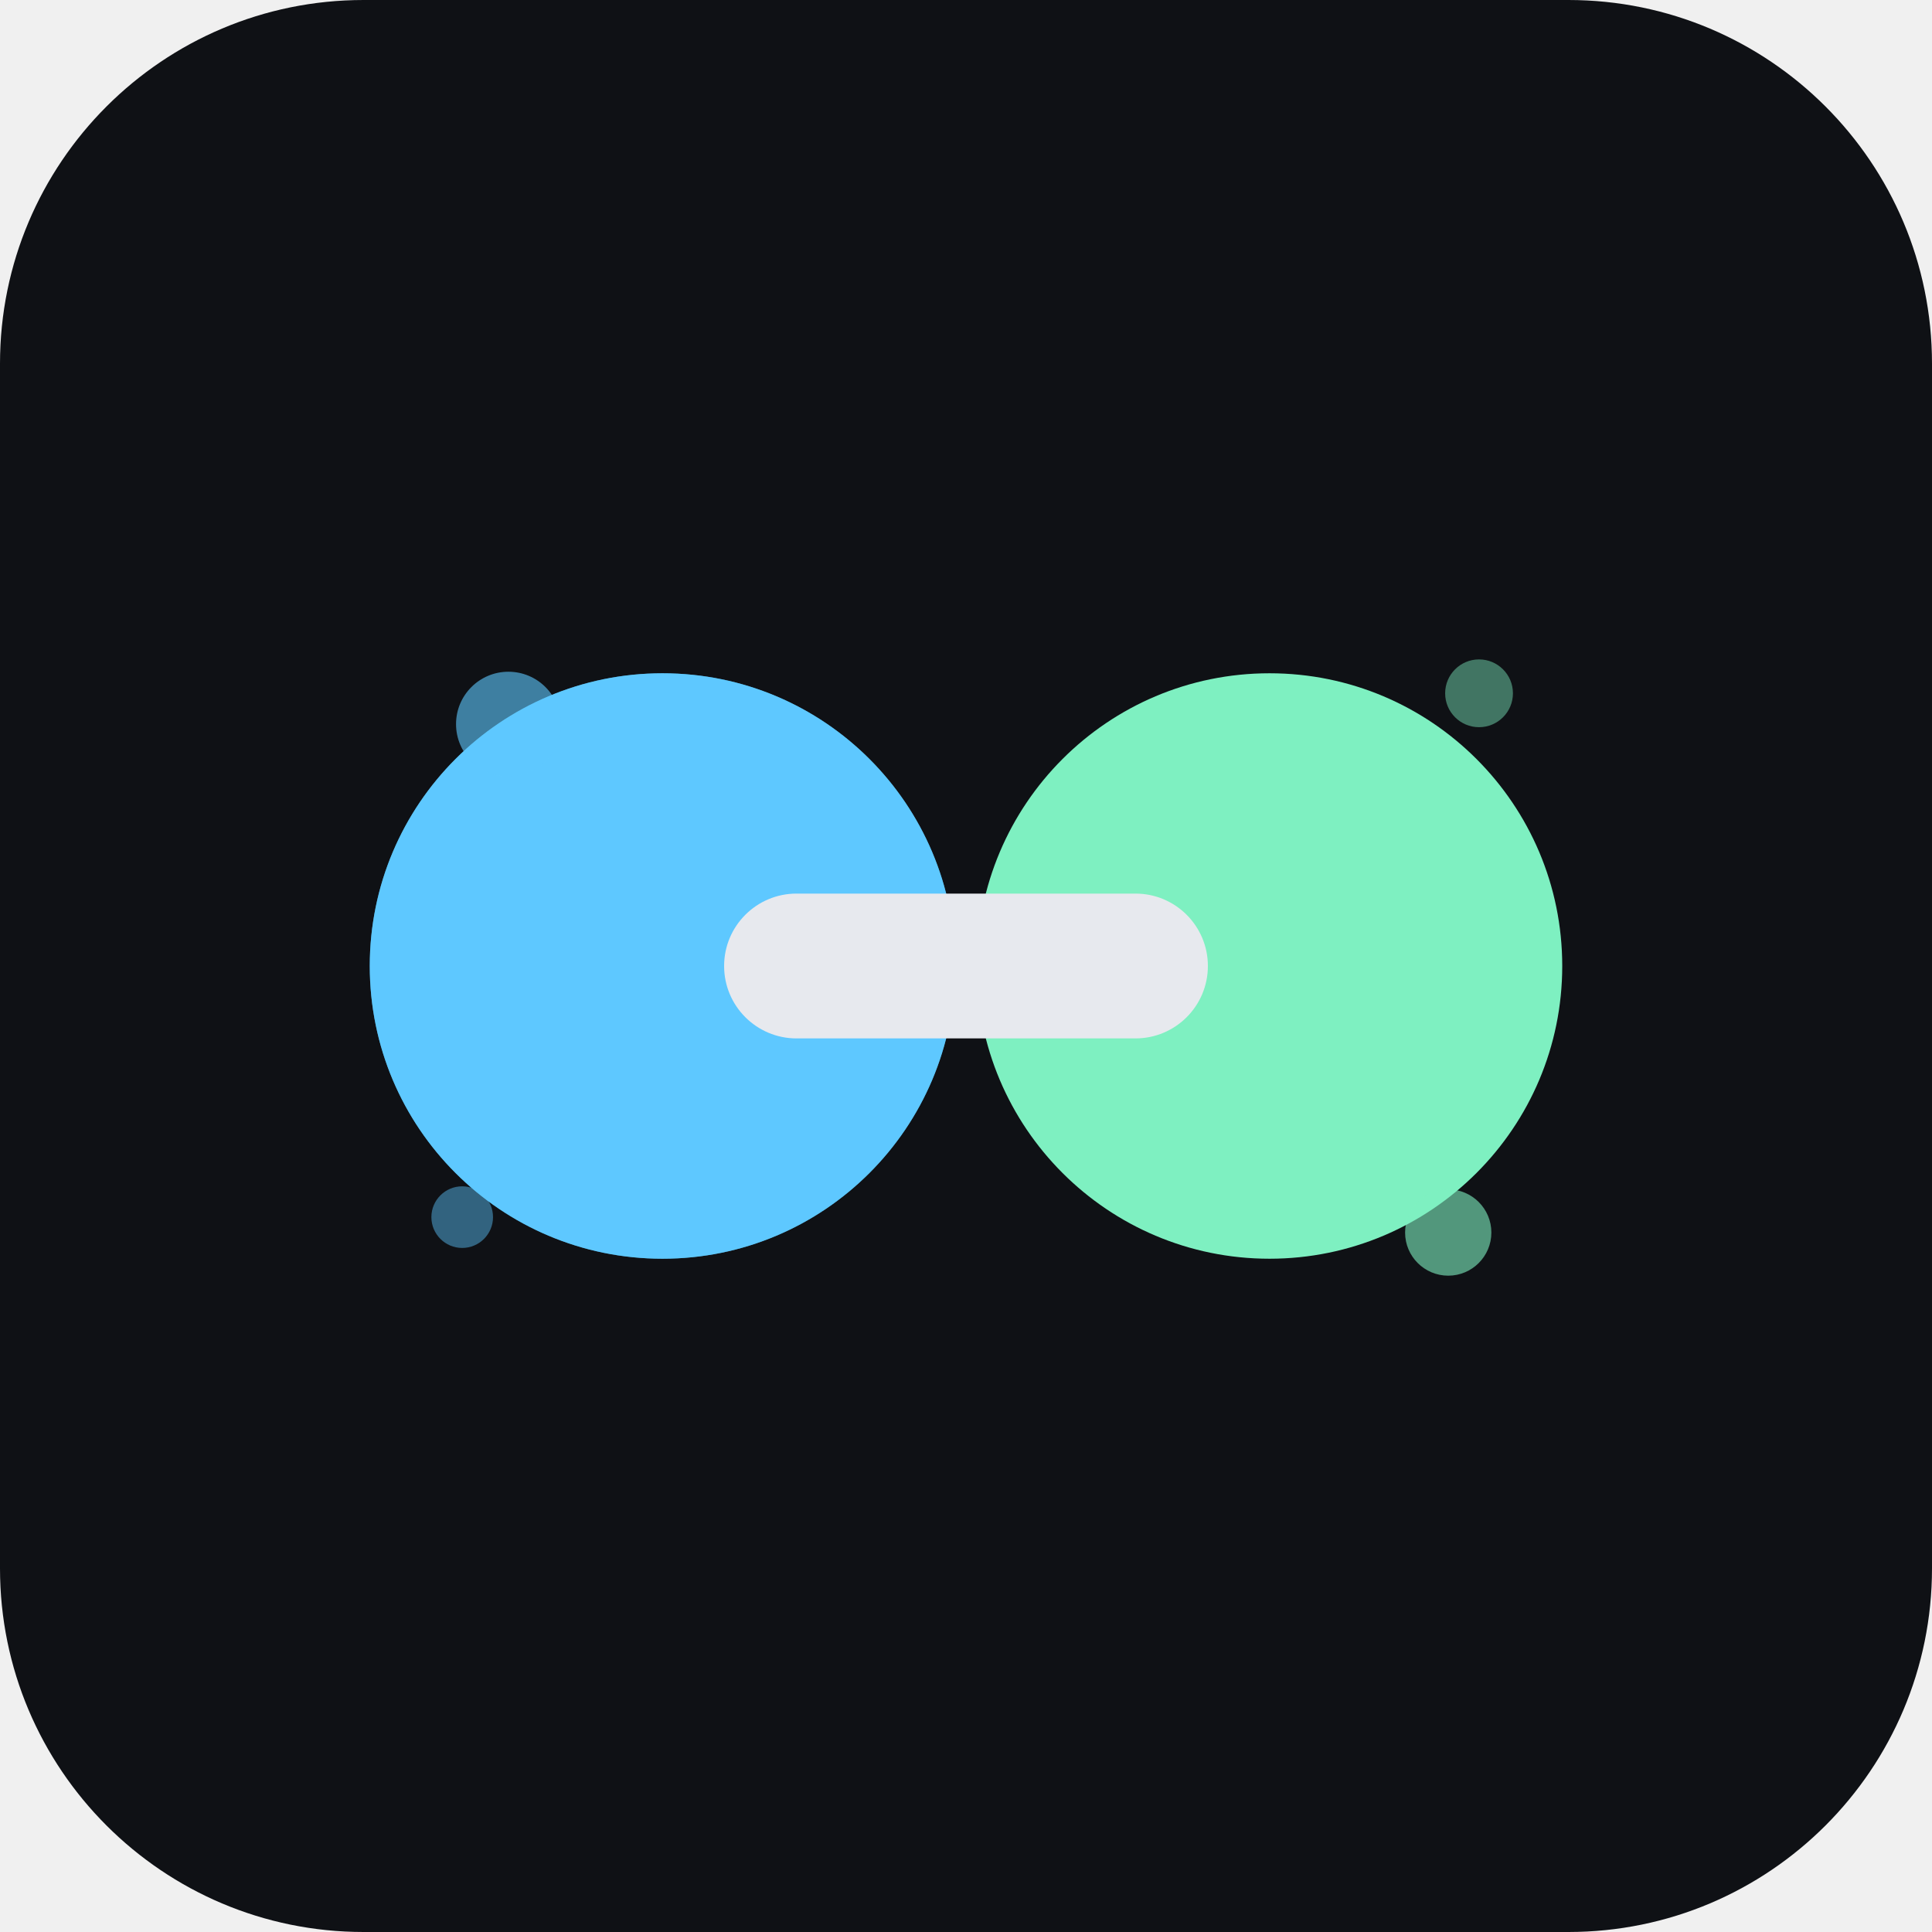
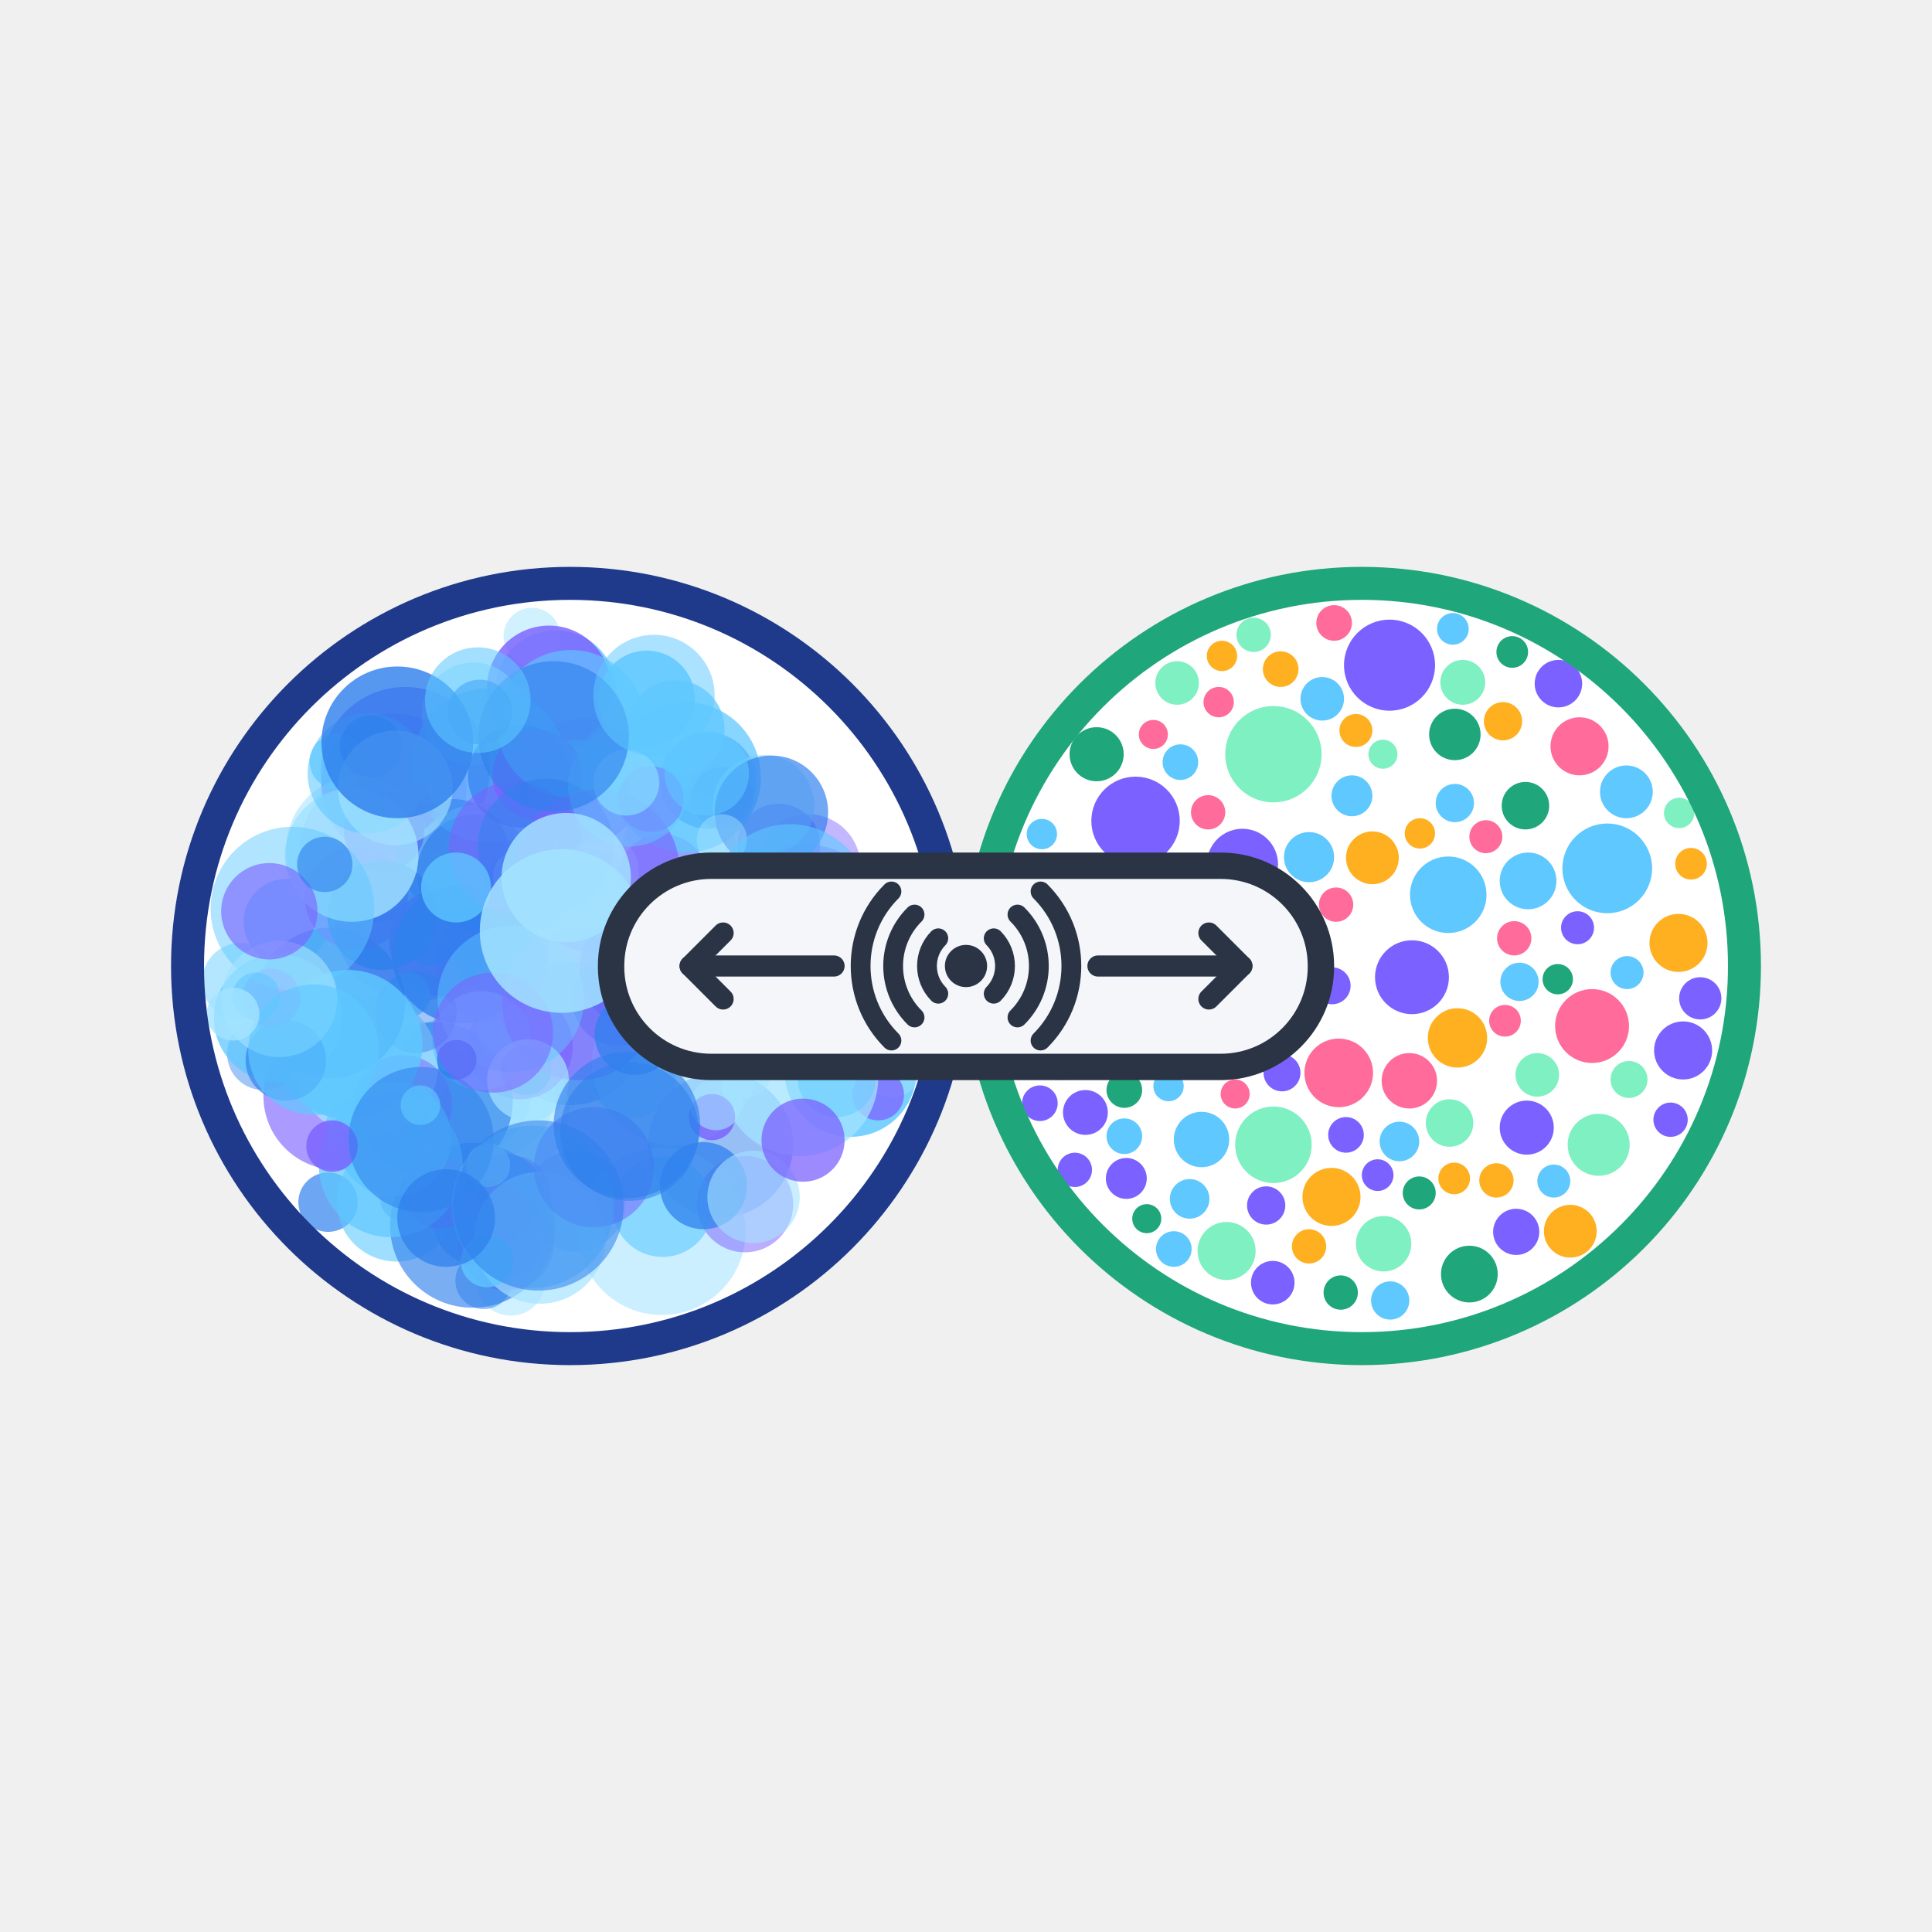
- <svg xmlns="http://www.w3.org/2000/svg" width="1254" height="1254" viewBox="0 0 1254 1254" role="img" aria-labelledby="title desc">
-   <rect width="1254" height="1254" rx="236" fill="#0F1115" />
-   <circle cx="430" cy="627" r="190" fill="#5EC8FF" />
-   <circle cx="824" cy="627" r="190" fill="#7EF0C1" />
-   <circle cx="430" cy="627" r="190" fill="#5EC8FF" opacity="0.55" />
-   <rect x="470" y="580" width="314" height="94" rx="47" fill="#E7E9EE" />
-   <circle cx="330" cy="470" r="34" fill="#5EC8FF" opacity="0.6" />
-   <circle cx="940" cy="800" r="28" fill="#7EF0C1" opacity="0.6" />
-   <circle cx="300" cy="790" r="20" fill="#5EC8FF" opacity="0.45" />
-   <circle cx="960" cy="450" r="22" fill="#7EF0C1" opacity="0.45" />
+ <svg xmlns="http://www.w3.org/2000/svg" width="1254" height="1254" viewBox="0 0 1254 1254" role="img" aria-label="SplatLink logo">
+   <g transform="translate(627.0 627.0) scale(4.282) translate(-170 -90)">
+     <circle cx="110" cy="90" r="58" fill="#FFFFFF" />
+     <circle cx="230" cy="90" r="58" fill="#FFFFFF" />
+     <circle cx="107.8" cy="48.3" r="9.2" fill="#5EC8FF" opacity="0.79" />
+     <circle cx="110.1" cy="100.3" r="10.8" fill="#2F80ED" opacity="0.5" />
+     <circle cx="110.8" cy="125.6" r="7.7" fill="#2F80ED" opacity="0.46" />
+     <circle cx="101.0" cy="137.8" r="5.2" fill="#A3E3FF" opacity="0.51" />
+     <circle cx="132.8" cy="117.1" r="11.0" fill="#2F80ED" opacity="0.5" />
+     <circle cx="148.0" cy="91.3" r="12.7" fill="#2F80ED" opacity="0.8" />
+     <circle cx="145.7" cy="81.2" r="5.9" fill="#2F80ED" opacity="0.52" />
+     <circle cx="123.9" cy="130.2" r="12.7" fill="#A3E3FF" opacity="0.57" />
+     <circle cx="119.5" cy="106.3" r="6.6" fill="#5EC8FF" opacity="0.58" />
+     <circle cx="80.3" cy="72.2" r="11.2" fill="#7B61FF" opacity="0.48" />
+     <circle cx="95.8" cy="128.7" r="6.6" fill="#2F80ED" opacity="0.64" />
+     <circle cx="152.5" cy="105.9" r="10.0" fill="#5EC8FF" opacity="0.83" />
+     <circle cx="79.8" cy="110.7" r="6.6" fill="#A3E3FF" opacity="0.6" />
+     <circle cx="120.2" cy="90.6" r="8.8" fill="#2F80ED" opacity="0.7" />
+     <circle cx="125.8" cy="104.7" r="12.5" fill="#A3E3FF" opacity="0.59" />
+     <circle cx="67.0" cy="83.3" r="6.5" fill="#5EC8FF" opacity="0.69" />
+     <circle cx="93.5" cy="108.2" r="10.8" fill="#A3E3FF" opacity="0.83" />
+     <circle cx="88.0" cy="124.3" r="3.9" fill="#2F80ED" opacity="0.59" />
+     <circle cx="86.5" cy="83.2" r="12.2" fill="#7B61FF" opacity="0.57" />
+     <circle cx="83.3" cy="62.7" r="11.0" fill="#7B61FF" opacity="0.85" />
+     <circle cx="158.7" cy="105.3" r="4.6" fill="#A3E3FF" opacity="0.46" />
+     <circle cx="97.3" cy="109.0" r="10.4" fill="#A3E3FF" opacity="0.51" />
+     <circle cx="85.0" cy="60.5" r="12.8" fill="#7B61FF" opacity="0.79" />
+     <circle cx="104.2" cy="40.0" r="4.3" fill="#A3E3FF" opacity="0.49" />
+     <circle cx="136.5" cy="126.1" r="7.3" fill="#7B61FF" opacity="0.51" />
+     <circle cx="96.9" cy="77.6" r="12.2" fill="#A3E3FF" opacity="0.83" />
+     <circle cx="100.0" cy="112.0" r="9.9" fill="#A3E3FF" opacity="0.61" />
+     <circle cx="73.3" cy="125.8" r="4.5" fill="#2F80ED" opacity="0.7" />
+     <circle cx="102.4" cy="102.2" r="8.0" fill="#7B61FF" opacity="0.66" />
+     <circle cx="98.1" cy="89.8" r="8.5" fill="#7B61FF" opacity="0.73" />
+     <circle cx="111.7" cy="62.1" r="9.6" fill="#7B61FF" opacity="0.78" />
+     <circle cx="152.3" cy="84.9" r="5.6" fill="#7B61FF" opacity="0.71" />
+     <circle cx="144.8" cy="92.5" r="8.8" fill="#7B61FF" opacity="0.58" />
+     <circle cx="101.4" cy="124.5" r="5.7" fill="#7B61FF" opacity="0.59" />
+     <circle cx="106.8" cy="47.8" r="9.4" fill="#7B61FF" opacity="0.82" />
+     <circle cx="133.1" cy="64.5" r="4.7" fill="#7B61FF" opacity="0.83" />
+     <circle cx="90.8" cy="86.4" r="8.2" fill="#7B61FF" opacity="0.82" />
+     <circle cx="95.3" cy="51.8" r="7.8" fill="#A3E3FF" opacity="0.52" />
+     <circle cx="77.8" cy="72.1" r="10.8" fill="#A3E3FF" opacity="0.57" />
+     <circle cx="126.6" cy="71.7" r="8.5" fill="#5EC8FF" opacity="0.53" />
+     <circle cx="95.7" cy="75.9" r="8.9" fill="#2F80ED" opacity="0.7" />
+     <circle cx="85.4" cy="94.4" r="3.4" fill="#5EC8FF" opacity="0.81" />
+     <circle cx="145.3" cy="82.8" r="4.1" fill="#5EC8FF" opacity="0.62" />
+     <circle cx="103.1" cy="78.7" r="6.5" fill="#2F80ED" opacity="0.55" />
+     <circle cx="138.0" cy="90.1" r="12.0" fill="#7B61FF" opacity="0.79" />
+     <circle cx="97.7" cy="59.6" r="11.7" fill="#5EC8FF" opacity="0.67" />
+     <circle cx="100.0" cy="124.4" r="6.0" fill="#7B61FF" opacity="0.83" />
+     <circle cx="74.7" cy="109.7" r="11.2" fill="#7B61FF" opacity="0.64" />
+     <circle cx="83.7" cy="113.9" r="4.6" fill="#2F80ED" opacity="0.84" />
+     <circle cx="83.7" cy="125.7" r="9.1" fill="#5EC8FF" opacity="0.6" />
+     <circle cx="141.6" cy="71.7" r="6.3" fill="#7B61FF" opacity="0.7" />
+     <circle cx="89.4" cy="110.4" r="11.9" fill="#2F80ED" opacity="0.65" />
+     <circle cx="102.3" cy="61.2" r="7.8" fill="#2F80ED" opacity="0.69" />
+     <circle cx="145.3" cy="85.8" r="5.6" fill="#A3E3FF" opacity="0.46" />
+     <circle cx="95.2" cy="129.3" r="12.5" fill="#2F80ED" opacity="0.64" />
+     <circle cx="85.1" cy="66.1" r="4.2" fill="#7B61FF" opacity="0.47" />
+     <circle cx="82.1" cy="112.4" r="4.4" fill="#7B61FF" opacity="0.55" />
+     <circle cx="142.9" cy="97.7" r="7.7" fill="#2F80ED" opacity="0.74" />
+     <circle cx="60.1" cy="92.4" r="5.9" fill="#5EC8FF" opacity="0.46" />
+     <circle cx="101.2" cy="132.6" r="4.3" fill="#7B61FF" opacity="0.74" />
+     <circle cx="84.5" cy="125.3" r="3.3" fill="#2F80ED" opacity="0.46" />
+     <circle cx="63.5" cy="103.3" r="5.5" fill="#2F80ED" opacity="0.46" />
+     <circle cx="79.2" cy="105.0" r="10.8" fill="#A3E3FF" opacity="0.79" />
+     <circle cx="73.6" cy="95.6" r="11.4" fill="#2F80ED" opacity="0.81" />
+     <circle cx="111.4" cy="63.4" r="7.7" fill="#5EC8FF" opacity="0.73" />
+     <circle cx="100.3" cy="131.9" r="7.3" fill="#7B61FF" opacity="0.51" />
+     <circle cx="77.6" cy="79.7" r="7.8" fill="#7B61FF" opacity="0.67" />
+     <circle cx="99.6" cy="87.2" r="7.3" fill="#2F80ED" opacity="0.56" />
+     <circle cx="156.7" cy="109.5" r="3.9" fill="#7B61FF" opacity="0.74" />
+     <circle cx="146.2" cy="89.6" r="12.8" fill="#5EC8FF" opacity="0.5" />
+     <circle cx="74.7" cy="59.0" r="4.2" fill="#5EC8FF" opacity="0.73" />
+     <circle cx="96.9" cy="137.7" r="4.3" fill="#2F80ED" opacity="0.52" />
+     <circle cx="114.3" cy="77.4" r="4.9" fill="#2F80ED" opacity="0.47" />
+     <circle cx="99.9" cy="99.6" r="4.1" fill="#5EC8FF" opacity="0.68" />
+     <circle cx="77.1" cy="114.4" r="4.2" fill="#5EC8FF" opacity="0.62" />
+     <circle cx="81.8" cy="69.5" r="6.1" fill="#7B61FF" opacity="0.82" />
+     <circle cx="99.2" cy="127.4" r="4.4" fill="#7B61FF" opacity="0.81" />
+     <circle cx="92.3" cy="73.2" r="8.5" fill="#2F80ED" opacity="0.55" />
+     <circle cx="93.5" cy="88.2" r="10.5" fill="#2F80ED" opacity="0.8" />
+     <circle cx="96.6" cy="101.3" r="7.5" fill="#5EC8FF" opacity="0.71" />
+     <circle cx="102.2" cy="76.3" r="3.9" fill="#5EC8FF" opacity="0.65" />
+     <circle cx="84.6" cy="111.0" r="7.5" fill="#7B61FF" opacity="0.49" />
+     <circle cx="81.5" cy="82.3" r="8.3" fill="#2F80ED" opacity="0.83" />
+     <circle cx="121.6" cy="49.5" r="7.3" fill="#5EC8FF" opacity="0.84" />
+     <circle cx="117.4" cy="74.3" r="9.7" fill="#A3E3FF" opacity="0.59" />
+     <circle cx="90.2" cy="124.4" r="5.4" fill="#7B61FF" opacity="0.77" />
+     <circle cx="105.0" cy="61.0" r="6.8" fill="#7B61FF" opacity="0.77" />
+     <circle cx="130.9" cy="61.9" r="7.3" fill="#2F80ED" opacity="0.75" />
+     <circle cx="117.3" cy="95.1" r="7.0" fill="#2F80ED" opacity="0.53" />
+     <circle cx="146.1" cy="74.9" r="7.9" fill="#7B61FF" opacity="0.45" />
+     <circle cx="139.3" cy="65.7" r="7.7" fill="#A3E3FF" opacity="0.58" />
+     <circle cx="124.0" cy="126.5" r="7.6" fill="#5EC8FF" opacity="0.6" />
+     <circle cx="124.0" cy="76.9" r="6.9" fill="#7B61FF" opacity="0.49" />
+     <circle cx="110.1" cy="53.3" r="11.2" fill="#5EC8FF" opacity="0.64" />
+     <circle cx="138.5" cy="75.4" r="3.3" fill="#5EC8FF" opacity="0.73" />
+     <circle cx="65.7" cy="97.9" r="9.7" fill="#5EC8FF" opacity="0.76" />
+     <circle cx="86.6" cy="97.0" r="6.2" fill="#2F80ED" opacity="0.46" />
+     <circle cx="76.9" cy="73.2" r="10.1" fill="#A3E3FF" opacity="0.81" />
+     <circle cx="101.7" cy="72.1" r="10.1" fill="#7B61FF" opacity="0.56" />
+     <circle cx="106.3" cy="71.9" r="10.3" fill="#2F80ED" opacity="0.52" />
+     <circle cx="148.2" cy="100.8" r="5.1" fill="#7B61FF" opacity="0.45" />
+     <circle cx="116.1" cy="57.0" r="3.6" fill="#5EC8FF" opacity="0.46" />
+     <circle cx="127.5" cy="61.4" r="11.4" fill="#5EC8FF" opacity="0.74" />
+     <circle cx="115.0" cy="75.5" r="5.4" fill="#A3E3FF" opacity="0.47" />
+     <circle cx="140.3" cy="99.9" r="5.4" fill="#5EC8FF" opacity="0.47" />
+     <circle cx="76.3" cy="101.9" r="11.3" fill="#5EC8FF" opacity="0.83" />
+     <circle cx="96.3" cy="51.5" r="4.9" fill="#2F80ED" opacity="0.66" />
+     <circle cx="103.3" cy="105.8" r="3.8" fill="#2F80ED" opacity="0.69" />
+     <circle cx="111.3" cy="95.7" r="11.6" fill="#7B61FF" opacity="0.64" />
+     <circle cx="83.3" cy="116.2" r="8.7" fill="#5EC8FF" opacity="0.82" />
+     <circle cx="66.9" cy="104.3" r="6.1" fill="#2F80ED" opacity="0.67" />
+     <circle cx="64.7" cy="94.8" r="4.4" fill="#7B61FF" opacity="0.78" />
+     <circle cx="119.8" cy="100.4" r="6.1" fill="#2F80ED" opacity="0.73" />
+     <circle cx="146.0" cy="82.6" r="11.0" fill="#7B61FF" opacity="0.47" />
+     <circle cx="129.6" cy="96.1" r="10.0" fill="#7B61FF" opacity="0.8" />
+     <circle cx="144.8" cy="106.9" r="11.9" fill="#A3E3FF" opacity="0.75" />
+     <circle cx="140.5" cy="66.7" r="8.6" fill="#2F80ED" opacity="0.68" />
+     <circle cx="126.0" cy="54.1" r="7.4" fill="#5EC8FF" opacity="0.74" />
+     <circle cx="105.4" cy="131.2" r="10.0" fill="#A3E3FF" opacity="0.67" />
+     <circle cx="103.6" cy="107.3" r="6.2" fill="#A3E3FF" opacity="0.72" />
+     <circle cx="150.4" cy="107.0" r="5.9" fill="#5EC8FF" opacity="0.46" />
+     <circle cx="131.5" cy="112.9" r="3.5" fill="#7B61FF" opacity="0.83" />
+     <circle cx="113.6" cy="120.5" r="9.1" fill="#7B61FF" opacity="0.53" />
+     <circle cx="130.2" cy="123.3" r="6.6" fill="#2F80ED" opacity="0.74" />
+     <circle cx="88.9" cy="85.9" r="4.0" fill="#2F80ED" opacity="0.63" />
+     <circle cx="114.2" cy="75.6" r="12.4" fill="#7B61FF" opacity="0.63" />
+     <circle cx="92.7" cy="78.1" r="5.3" fill="#5EC8FF" opacity="0.76" />
+     <circle cx="67.9" cy="81.3" r="12.4" fill="#5EC8FF" opacity="0.49" />
+     <circle cx="101.0" cy="95.0" r="11.1" fill="#5EC8FF" opacity="0.46" />
+     <circle cx="65.9" cy="95.0" r="8.8" fill="#A3E3FF" opacity="0.64" />
+     <circle cx="122.2" cy="64.7" r="5.0" fill="#7B61FF" opacity="0.76" />
+     <circle cx="82.8" cy="120.2" r="10.9" fill="#5EC8FF" opacity="0.7" />
+     <circle cx="137.8" cy="125.0" r="7.0" fill="#A3E3FF" opacity="0.6" />
+     <circle cx="73.9" cy="117.3" r="3.9" fill="#7B61FF" opacity="0.81" />
+     <circle cx="118.5" cy="62.2" r="5.0" fill="#A3E3FF" opacity="0.8" />
+     <circle cx="118.9" cy="62.7" r="9.2" fill="#5EC8FF" opacity="0.49" />
+     <circle cx="79.3" cy="60.8" r="9.1" fill="#5EC8FF" opacity="0.58" />
+     <circle cx="97.6" cy="120.2" r="3.3" fill="#A3E3FF" opacity="0.67" />
+     <circle cx="71.1" cy="102.7" r="9.9" fill="#5EC8FF" opacity="0.66" />
+     <circle cx="87.4" cy="116.3" r="11.0" fill="#2F80ED" opacity="0.56" />
+     <circle cx="136.6" cy="106.2" r="3.8" fill="#A3E3FF" opacity="0.57" />
+     <circle cx="104.3" cy="126.5" r="12.3" fill="#5EC8FF" opacity="0.47" />
+     <circle cx="137.8" cy="83.2" r="3.9" fill="#7B61FF" opacity="0.73" />
+     <circle cx="107.5" cy="55.2" r="11.4" fill="#2F80ED" opacity="0.64" />
+     <circle cx="132.1" cy="111.0" r="3.9" fill="#A3E3FF" opacity="0.61" />
+     <circle cx="92.8" cy="104.2" r="3.0" fill="#2F80ED" opacity="0.81" />
+     <circle cx="98.3" cy="100.1" r="9.1" fill="#7B61FF" opacity="0.55" />
+     <circle cx="97.4" cy="134.7" r="4.0" fill="#5EC8FF" opacity="0.81" />
+     <circle cx="79.8" cy="56.7" r="4.7" fill="#2F80ED" opacity="0.71" />
+     <circle cx="83.5" cy="63.0" r="8.7" fill="#A3E3FF" opacity="0.62" />
+     <circle cx="64.4" cy="81.7" r="7.3" fill="#7B61FF" opacity="0.62" />
+     <circle cx="133.0" cy="70.8" r="3.8" fill="#A3E3FF" opacity="0.46" />
+     <circle cx="72.8" cy="74.6" r="4.2" fill="#2F80ED" opacity="0.62" />
+     <circle cx="145.3" cy="116.4" r="6.3" fill="#7B61FF" opacity="0.74" />
+     <circle cx="62.4" cy="94.6" r="3.6" fill="#5EC8FF" opacity="0.58" />
+     <circle cx="83.8" cy="56.1" r="11.5" fill="#2F80ED" opacity="0.81" />
+     <circle cx="122.7" cy="49.0" r="9.2" fill="#5EC8FF" opacity="0.53" />
+     <circle cx="126.7" cy="101.0" r="4.6" fill="#5EC8FF" opacity="0.68" />
+     <circle cx="91.2" cy="128.2" r="7.4" fill="#2F80ED" opacity="0.74" />
+     <circle cx="143.3" cy="80.7" r="12.2" fill="#5EC8FF" opacity="0.6" />
+     <circle cx="118.6" cy="114.1" r="11.1" fill="#2F80ED" opacity="0.63" />
+     <circle cx="109.4" cy="76.6" r="9.8" fill="#A3E3FF" opacity="0.83" />
+     <circle cx="157.8" cy="91.7" r="7.7" fill="#7B61FF" opacity="0.5" />
+     <circle cx="87.3" cy="111.1" r="3.0" fill="#5EC8FF" opacity="0.65" />
+     <circle cx="108.7" cy="84.7" r="12.4" fill="#A3E3FF" opacity="0.85" />
+     <circle cx="119.0" cy="115.1" r="10.5" fill="#2F80ED" opacity="0.57" />
+     <circle cx="96.0" cy="49.7" r="8.0" fill="#5EC8FF" opacity="0.57" />
+     <circle cx="130.7" cy="60.8" r="6.4" fill="#5EC8FF" opacity="0.54" />
+     <circle cx="105.2" cy="126.3" r="12.9" fill="#2F80ED" opacity="0.56" />
+     <circle cx="58.9" cy="97.3" r="4.0" fill="#A3E3FF" opacity="0.79" />
+     <circle cx="110" cy="90" r="58" fill="none" stroke="#1F3A8A" stroke-width="5" />
+     <circle cx="212.0" cy="95.5" r="3.5" fill="#7EF0C1" />
+     <circle cx="233.2" cy="57.9" r="2.2" fill="#7EF0C1" />
+     <circle cx="181.5" cy="70.0" r="2.3" fill="#5EC8FF" />
+     <circle cx="253.1" cy="85.8" r="2.6" fill="#FF6B9A" />
+     <circle cx="177.8" cy="83.7" r="2.3" fill="#5EC8FF" />
+     <circle cx="216.6" cy="57.9" r="7.3" fill="#7EF0C1" />
+     <circle cx="267.2" cy="75.2" r="6.8" fill="#5EC8FF" />
+     <circle cx="237.6" cy="91.7" r="5.6" fill="#7B61FF" />
+     <circle cx="263.0" cy="56.7" r="4.4" fill="#FF6B9A" />
+     <circle cx="238.8" cy="69.9" r="2.3" fill="#FFB020" />
+     <circle cx="225.4" cy="125.0" r="4.4" fill="#FFB020" />
+     <circle cx="198.4" cy="54.9" r="2.2" fill="#FF6B9A" />
+     <circle cx="226.1" cy="80.7" r="2.6" fill="#FF6B9A" />
+     <circle cx="234.3" cy="140.7" r="2.9" fill="#5EC8FF" />
+     <circle cx="244.0" cy="122.2" r="2.4" fill="#FFB020" />
+     <circle cx="216.5" cy="138.0" r="3.3" fill="#7B61FF" />
+     <circle cx="226.5" cy="106.2" r="5.2" fill="#FF6B9A" />
+     <circle cx="205.7" cy="116.3" r="4.2" fill="#5EC8FF" />
+     <circle cx="233.3" cy="132.1" r="4.2" fill="#7EF0C1" />
+     <circle cx="219.5" cy="90.0" r="2.5" fill="#FF6B9A" />
+     <circle cx="244.5" cy="100.9" r="4.5" fill="#FFB020" />
+     <circle cx="195.7" cy="68.0" r="6.7" fill="#7B61FF" />
+     <circle cx="255.2" cy="77.1" r="4.3" fill="#5EC8FF" />
+     <circle cx="270.2" cy="91.0" r="2.5" fill="#5EC8FF" />
+     <circle cx="261.6" cy="130.2" r="4.0" fill="#FFB020" />
+     <circle cx="253.4" cy="130.3" r="3.5" fill="#7B61FF" />
+     <circle cx="254.8" cy="65.7" r="3.6" fill="#1FA67A" />
+     <circle cx="255.0" cy="114.5" r="4.1" fill="#7B61FF" />
+     <circle cx="183.9" cy="91.6" r="6.6" fill="#7EF0C1" />
+     <circle cx="200.7" cy="108.2" r="2.3" fill="#5EC8FF" />
+     <circle cx="211.9" cy="74.6" r="5.4" fill="#7B61FF" />
+     <circle cx="270.5" cy="107.2" r="2.8" fill="#7EF0C1" />
+     <circle cx="184.8" cy="78.1" r="5.0" fill="#7B61FF" />
+     <circle cx="202.7" cy="98.2" r="3.8" fill="#FFB020" />
+     <circle cx="235.7" cy="116.6" r="3.0" fill="#5EC8FF" />
+     <circle cx="256.6" cy="106.5" r="3.3" fill="#7EF0C1" />
+     <circle cx="246.3" cy="136.7" r="4.3" fill="#1FA67A" />
+     <circle cx="262.7" cy="84.2" r="2.5" fill="#7B61FF" />
+     <circle cx="231.6" cy="73.6" r="4.0" fill="#FFB020" />
+     <circle cx="225.8" cy="38.0" r="2.7" fill="#FF6B9A" />
+     <circle cx="203.5" cy="78.5" r="2.3" fill="#7EF0C1" />
+     <circle cx="216.6" cy="117.1" r="5.8" fill="#7EF0C1" />
+     <circle cx="265.9" cy="117.1" r="4.7" fill="#7EF0C1" />
+     <circle cx="184.7" cy="103.5" r="3.8" fill="#7EF0C1" />
+     <circle cx="244.1" cy="54.9" r="3.9" fill="#1FA67A" />
+     <circle cx="251.7" cy="98.3" r="2.4" fill="#FF6B9A" />
+     <circle cx="237.2" cy="107.4" r="4.2" fill="#FF6B9A" />
+     <circle cx="188.1" cy="112.2" r="3.4" fill="#7B61FF" />
+     <circle cx="252.8" cy="42.4" r="2.4" fill="#1FA67A" />
+     <circle cx="209.5" cy="133.2" r="4.4" fill="#7EF0C1" />
+     <circle cx="222.0" cy="73.5" r="3.8" fill="#5EC8FF" />
+     <circle cx="234.2" cy="44.4" r="6.9" fill="#7B61FF" />
+     <circle cx="264.9" cy="99.1" r="5.6" fill="#FF6B9A" />
+     <circle cx="278.0" cy="86.5" r="4.4" fill="#FFB020" />
+     <circle cx="243.3" cy="113.8" r="3.6" fill="#7EF0C1" />
+     <circle cx="194.3" cy="122.2" r="3.1" fill="#7B61FF" />
+     <circle cx="198.6" cy="88.5" r="5.6" fill="#1FA67A" />
+     <circle cx="225.5" cy="93.0" r="2.8" fill="#7B61FF" />
+     <circle cx="203.9" cy="125.3" r="3.0" fill="#5EC8FF" />
+     <circle cx="189.8" cy="57.9" r="4.1" fill="#1FA67A" />
+     <circle cx="222.0" cy="132.5" r="2.6" fill="#FFB020" />
+     <circle cx="279.9" cy="74.5" r="2.4" fill="#FFB020" />
+     <circle cx="243.1" cy="79.2" r="5.8" fill="#5EC8FF" />
+     <circle cx="244.1" cy="65.3" r="2.9" fill="#5EC8FF" />
+     <circle cx="259.8" cy="47.2" r="3.6" fill="#7B61FF" />
+     <circle cx="208.3" cy="50.0" r="2.3" fill="#FF6B9A" />
+     <circle cx="210.8" cy="109.4" r="2.2" fill="#FF6B9A" />
+     <circle cx="202.0" cy="47.1" r="3.3" fill="#7EF0C1" />
+     <circle cx="251.4" cy="52.9" r="2.9" fill="#FFB020" />
+     <circle cx="219.5" cy="98.5" r="3.1" fill="#7B61FF" />
+     <circle cx="226.8" cy="139.5" r="2.6" fill="#1FA67A" />
+     <circle cx="206.7" cy="66.7" r="2.6" fill="#FF6B9A" />
+     <circle cx="259.1" cy="122.6" r="2.5" fill="#5EC8FF" />
+     <circle cx="278.7" cy="102.8" r="4.4" fill="#7B61FF" />
+     <circle cx="215.7" cy="83.4" r="3.3" fill="#FFB020" />
+     <circle cx="276.8" cy="113.3" r="2.6" fill="#7B61FF" />
+     <circle cx="213.6" cy="39.8" r="2.6" fill="#7EF0C1" />
+     <circle cx="193.3" cy="102.0" r="2.4" fill="#FFB020" />
+     <circle cx="209.6" cy="88.0" r="3.3" fill="#5EC8FF" />
+     <circle cx="250.4" cy="122.5" r="2.6" fill="#FFB020" />
+     <circle cx="215.5" cy="126.3" r="2.9" fill="#7B61FF" />
+     <circle cx="201.5" cy="132.9" r="2.7" fill="#5EC8FF" />
+     <circle cx="278.1" cy="66.8" r="2.3" fill="#7EF0C1" />
+     <circle cx="229.1" cy="54.3" r="2.5" fill="#FFB020" />
+     <circle cx="270.1" cy="63.6" r="4.0" fill="#5EC8FF" />
+     <circle cx="202.5" cy="59.1" r="2.7" fill="#5EC8FF" />
+     <circle cx="248.8" cy="70.4" r="2.5" fill="#FF6B9A" />
+     <circle cx="208.8" cy="43.0" r="2.3" fill="#FFB020" />
+     <circle cx="217.7" cy="45.0" r="2.7" fill="#FFB020" />
+     <circle cx="186.5" cy="120.9" r="2.6" fill="#7B61FF" />
+     <circle cx="211.0" cy="103.5" r="3.1" fill="#1FA67A" />
+     <circle cx="194.0" cy="115.8" r="2.7" fill="#5EC8FF" />
+     <circle cx="193.7" cy="78.7" r="2.8" fill="#7B61FF" />
+     <circle cx="253.9" cy="92.4" r="2.9" fill="#5EC8FF" />
+     <circle cx="224.0" cy="49.5" r="3.3" fill="#5EC8FF" />
+     <circle cx="228.5" cy="64.2" r="3.1" fill="#5EC8FF" />
+     <circle cx="245.3" cy="47.0" r="3.4" fill="#7EF0C1" />
+     <circle cx="217.9" cy="106.2" r="2.8" fill="#7B61FF" />
+     <circle cx="232.4" cy="121.7" r="2.4" fill="#7B61FF" />
+     <circle cx="194.0" cy="108.8" r="2.7" fill="#1FA67A" />
+     <circle cx="197.4" cy="128.3" r="2.2" fill="#1FA67A" />
+     <circle cx="281.3" cy="94.9" r="3.2" fill="#7B61FF" />
+     <circle cx="181.2" cy="110.8" r="2.7" fill="#7B61FF" />
+     <circle cx="227.6" cy="115.6" r="2.7" fill="#7B61FF" />
+     <circle cx="259.7" cy="92.0" r="2.3" fill="#1FA67A" />
+     <circle cx="243.8" cy="38.9" r="2.4" fill="#5EC8FF" />
+     <circle cx="238.7" cy="124.4" r="2.5" fill="#1FA67A" />
+     <circle cx="230" cy="90" r="58" fill="none" stroke="#1FA67A" stroke-width="5" />
+     <rect x="116.2" y="74.8" width="107.6" height="30.5" rx="15.2" fill="#F4F6FA" stroke="#2B3445" stroke-width="4" />
+     <path d="M165.8,85.8 A6,6 0 0 0 165.8,94.2" fill="none" stroke="#2B3445" stroke-width="3" stroke-linecap="round" />
+     <path d="M174.2,85.8 A6,6 0 0 1 174.2,94.2" fill="none" stroke="#2B3445" stroke-width="3" stroke-linecap="round" />
+     <path d="M162.2,82.2 A11,11 0 0 0 162.2,97.8" fill="none" stroke="#2B3445" stroke-width="3" stroke-linecap="round" />
+     <path d="M177.8,82.2 A11,11 0 0 1 177.8,97.8" fill="none" stroke="#2B3445" stroke-width="3" stroke-linecap="round" />
+     <path d="M158.7,78.7 A16,16 0 0 0 158.7,101.3" fill="none" stroke="#2B3445" stroke-width="3" stroke-linecap="round" />
+     <path d="M181.3,78.7 A16,16 0 0 1 181.3,101.3" fill="none" stroke="#2B3445" stroke-width="3" stroke-linecap="round" />
+     <circle cx="170.0" cy="90" r="3.2" fill="#2B3445" />
+     <path d="M190.0,90 H211.82" stroke="#2B3445" stroke-width="3.2" stroke-linecap="round" />
+     <path d="M206.82,85 L211.82,90 L206.82,95" fill="none" stroke="#2B3445" stroke-width="3.2" stroke-linecap="round" stroke-linejoin="round" />
+     <path d="M150.0,90 H128.18" stroke="#2B3445" stroke-width="3.2" stroke-linecap="round" />
+     <path d="M133.18,85 L128.18,90 L133.18,95" fill="none" stroke="#2B3445" stroke-width="3.2" stroke-linecap="round" stroke-linejoin="round" />
+   </g>
</svg>
